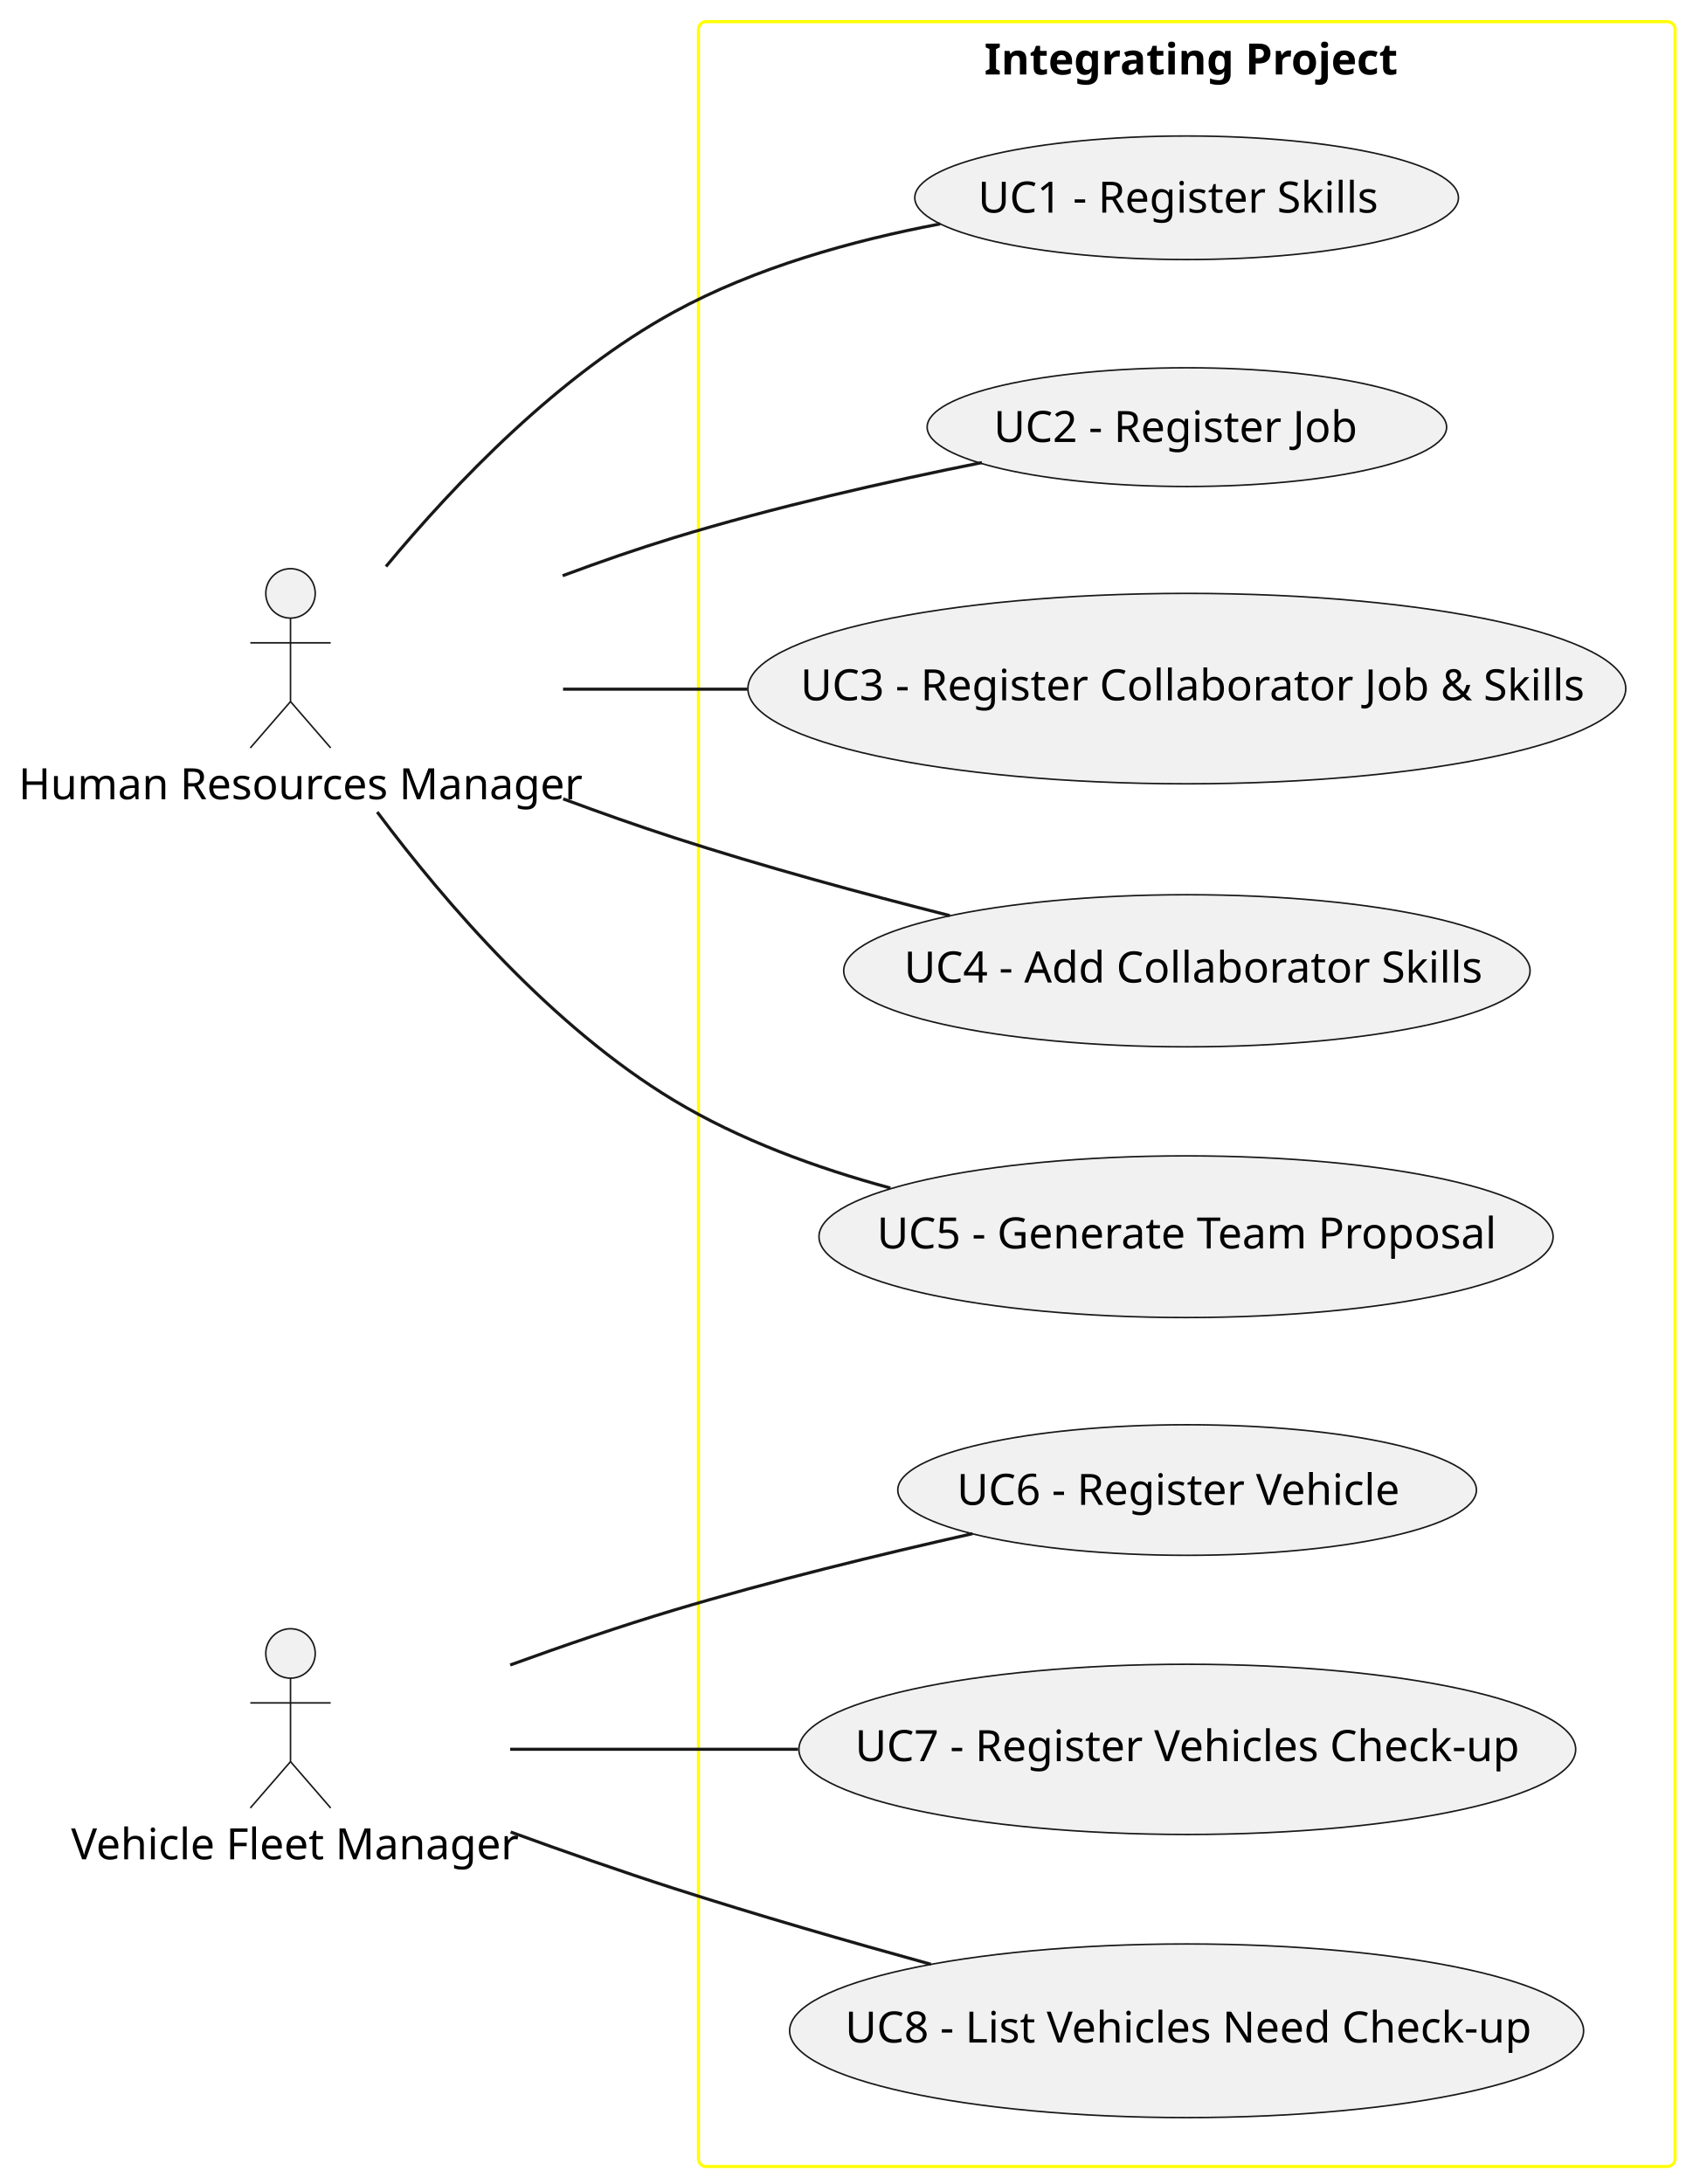
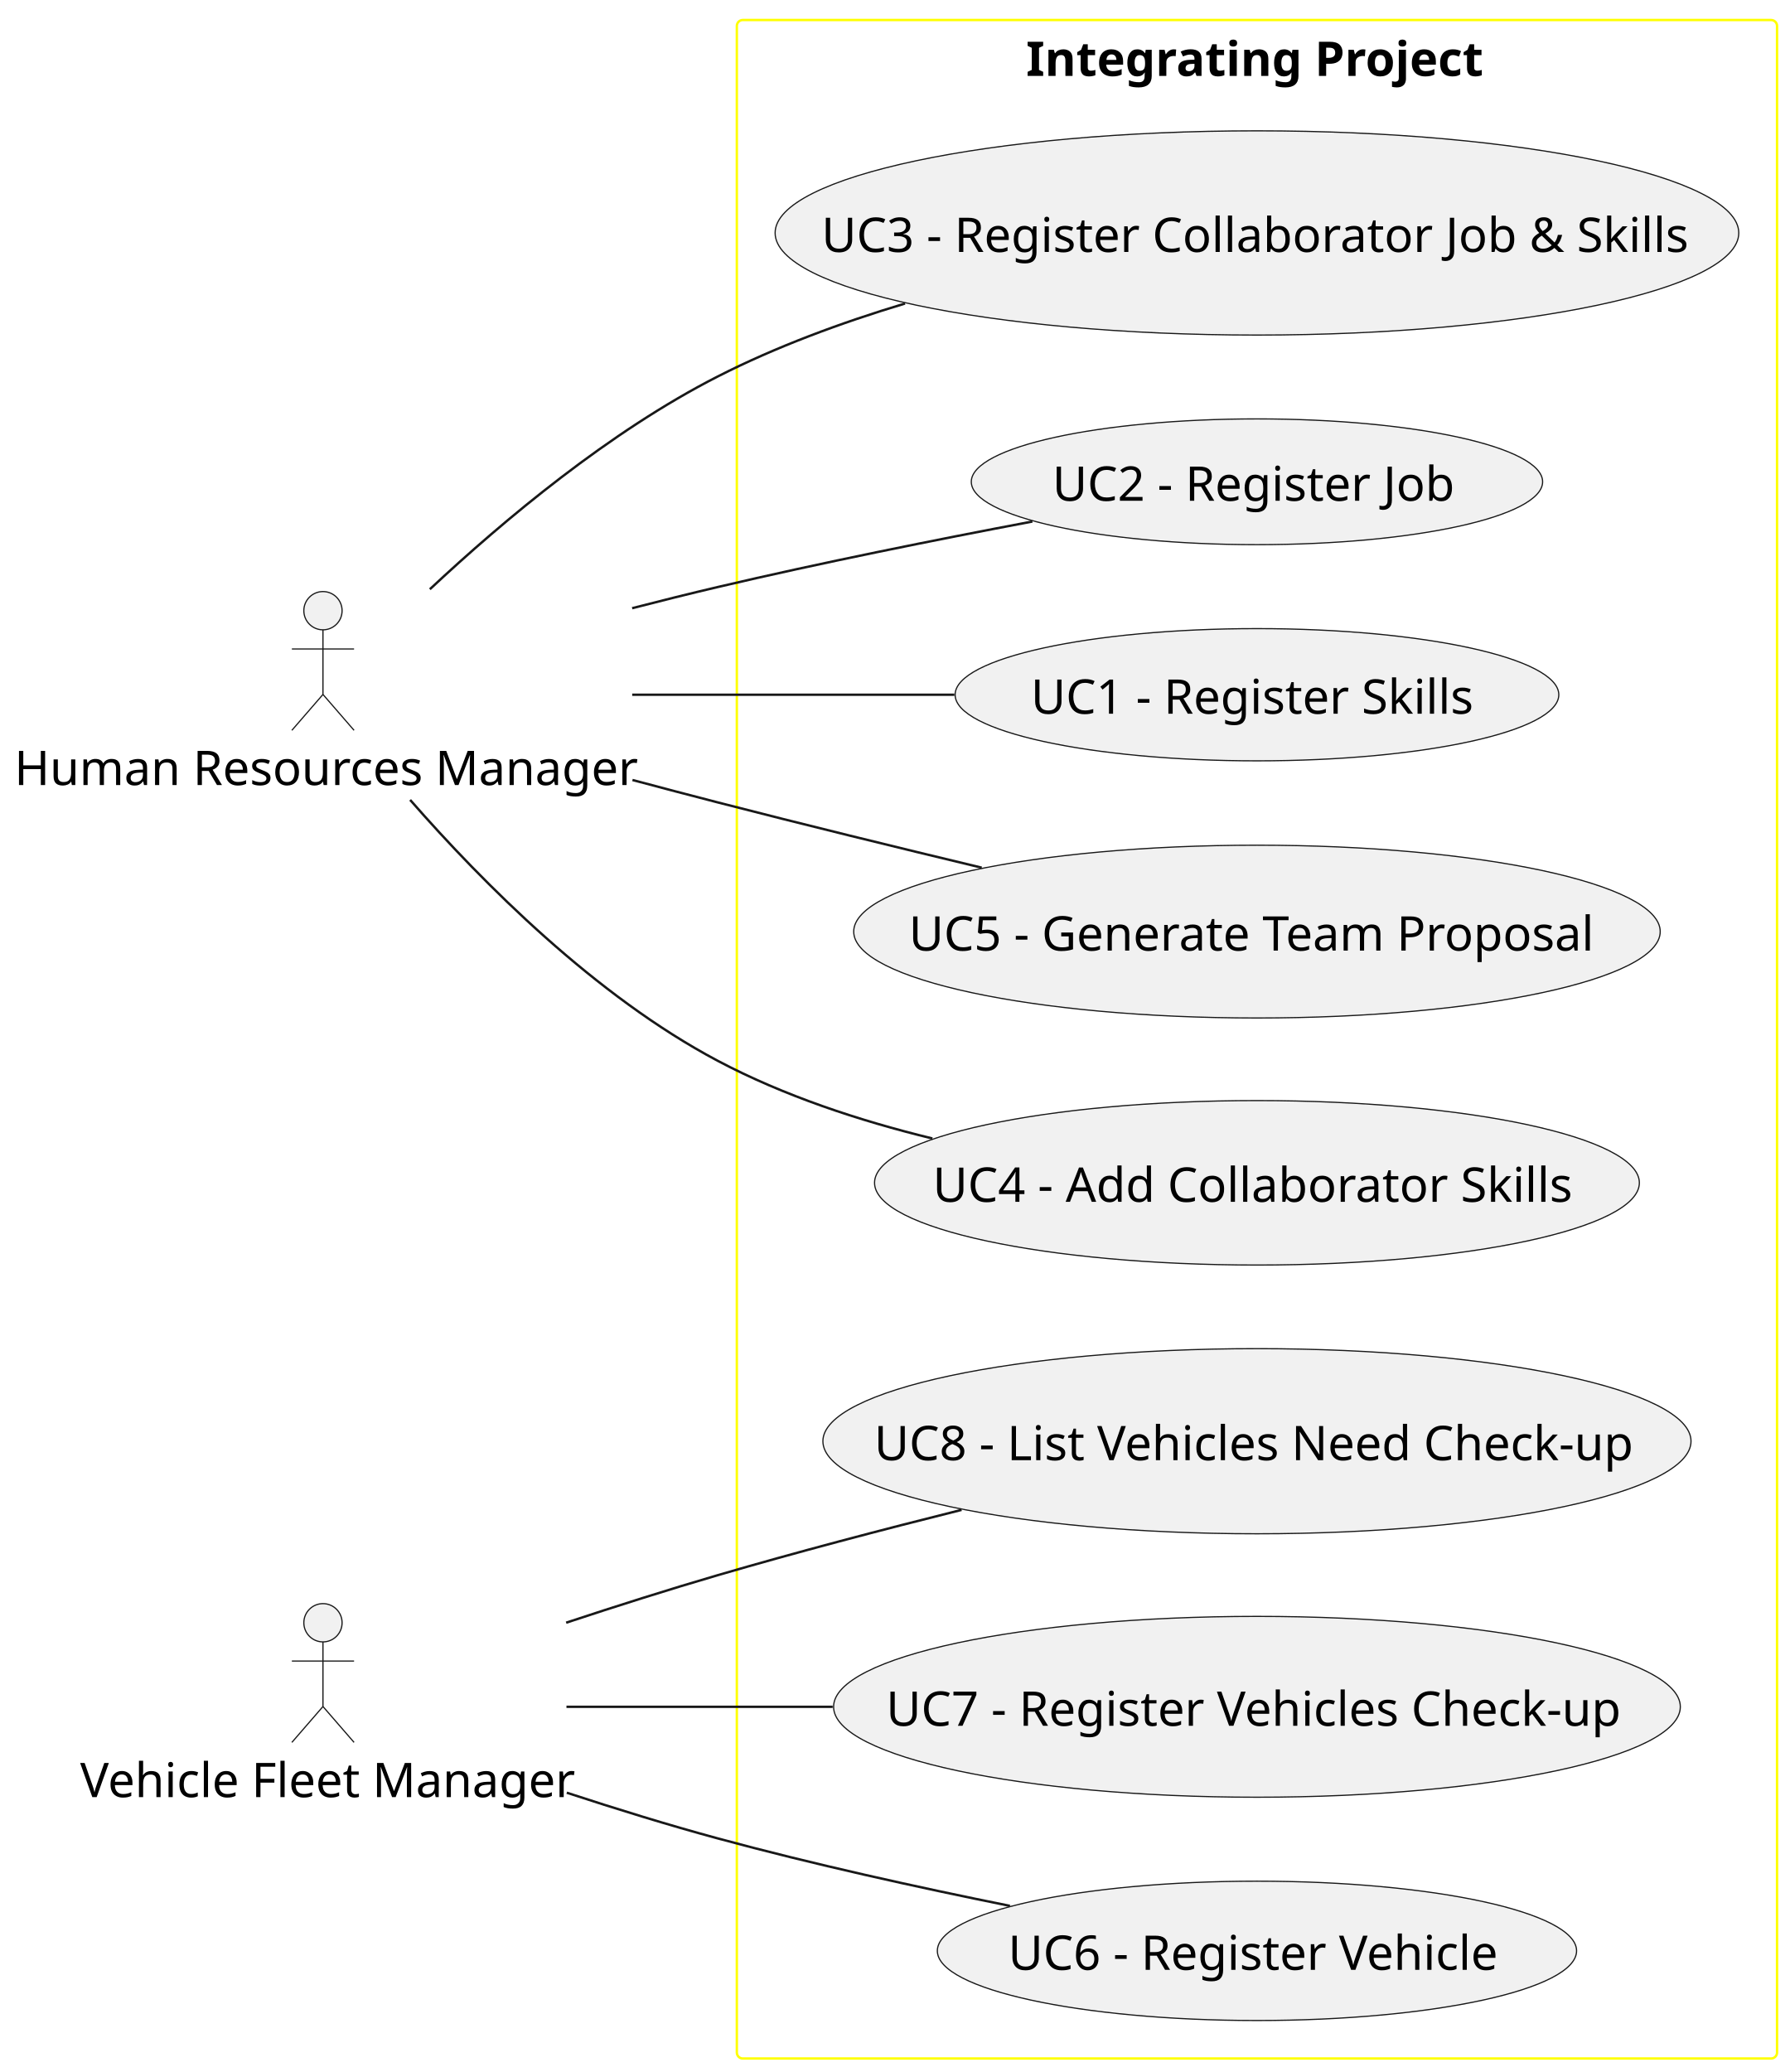
- <svg xmlns="http://www.w3.org/2000/svg" contentStyleType="text/css" height="636.3px" preserveAspectRatio="none" style="width:493px;height:636px;background:#FFFFFF;" version="1.1" viewBox="0 0 493 636" width="493.2px" zoomAndPan="magnify">
+ <svg xmlns="http://www.w3.org/2000/svg" contentStyleType="text/css" height="866px" preserveAspectRatio="none" style="width:748px;height:866px;background:#FFFFFF;" version="1.1" viewBox="0 0 748 866" width="748px" zoomAndPan="magnify">
  <defs />
  <g>
    <g id="cluster_actors">
-       <rect fill="none" height="624.6" rx="2.25" ry="2.25" style="stroke:#FFFF00;stroke-width:0.9;" width="284.4" x="203.4" y="6.3" />
-       <text fill="#000000" font-family="sans-serif" font-size="12.6" font-weight="bold" lengthAdjust="spacing" textLength="117.9" x="286.65" y="21.697">Integrating Project</text>
+       <rect fill="none" height="852" rx="2.5" ry="2.5" style="stroke:#FFFF00;stroke-width:1.0;" width="434.81" x="308" y="8.36" />
+       <text fill="#000000" font-family="sans-serif" font-size="20" font-weight="bold" lengthAdjust="spacing" textLength="193" x="428.905" y="31.74">Integrating Project</text>
    </g>
    <g id="elem_UC1">
-       <ellipse cx="345.56" cy="57.592" fill="#F1F1F1" rx="79.16" ry="17.992" style="stroke:#181818;stroke-width:0.45;" />
-       <text fill="#000000" font-family="sans-serif" font-size="12.6" lengthAdjust="spacing" textLength="116.1" x="284.81" y="61.915">UC1 - Register Skills</text>
+       <ellipse cx="525.412" cy="290.364" fill="#F1F1F1" rx="126.172" ry="27.634" style="stroke:#181818;stroke-width:0.5;" />
+       <text fill="#000000" font-family="sans-serif" font-size="20" lengthAdjust="spacing" textLength="183" x="430.912" y="298.304">UC1 - Register Skills</text>
    </g>
    <g id="elem_UC2">
-       <ellipse cx="345.636" cy="124.387" fill="#F1F1F1" rx="75.636" ry="17.287" style="stroke:#181818;stroke-width:0.45;" />
-       <text fill="#000000" font-family="sans-serif" font-size="12.6" lengthAdjust="spacing" textLength="107.1" x="289.386" y="128.71">UC2 - Register Job</text>
+       <ellipse cx="525.41" cy="201.362" fill="#F1F1F1" rx="119.41" ry="26.282" style="stroke:#181818;stroke-width:0.5;" />
+       <text fill="#000000" font-family="sans-serif" font-size="20" lengthAdjust="spacing" textLength="165" x="439.91" y="209.302">UC2 - Register Job</text>
    </g>
    <g id="elem_UC3">
-       <ellipse cx="345.623" cy="200.525" fill="#F1F1F1" rx="127.823" ry="27.725" style="stroke:#181818;stroke-width:0.45;" />
-       <text fill="#000000" font-family="sans-serif" font-size="12.6" lengthAdjust="spacing" textLength="225" x="233.123" y="203.942">UC3 - Register Collaborator Job &amp; Skills</text>
+       <ellipse cx="525.406" cy="97.361" fill="#F1F1F1" rx="201.406" ry="42.681" style="stroke:#181818;stroke-width:0.5;" />
+       <text fill="#000000" font-family="sans-serif" font-size="20" lengthAdjust="spacing" textLength="358" x="343.406" y="105.301">UC3 - Register Collaborator Job &amp; Skills</text>
    </g>
    <g id="elem_UC4">
-       <ellipse cx="345.639" cy="282.698" fill="#F1F1F1" rx="99.939" ry="22.148" style="stroke:#181818;stroke-width:0.45;" />
-       <text fill="#000000" font-family="sans-serif" font-size="12.6" lengthAdjust="spacing" textLength="164.7" x="263.289" y="286.115">UC4 - Add Collaborator Skills</text>
+       <ellipse cx="525.408" cy="494.36" fill="#F1F1F1" rx="159.848" ry="34.37" style="stroke:#181818;stroke-width:0.5;" />
+       <text fill="#000000" font-family="sans-serif" font-size="20" lengthAdjust="spacing" textLength="265" x="389.908" y="502.3">UC4 - Add Collaborator Skills</text>
    </g>
    <g id="elem_UC5">
-       <ellipse cx="345.395" cy="360.139" fill="#F1F1F1" rx="106.895" ry="23.539" style="stroke:#181818;stroke-width:0.45;" />
-       <text fill="#000000" font-family="sans-serif" font-size="12.6" lengthAdjust="spacing" textLength="180" x="255.395" y="363.556">UC5 - Generate Team Proposal</text>
+       <ellipse cx="525.413" cy="389.363" fill="#F1F1F1" rx="168.563" ry="36.113" style="stroke:#181818;stroke-width:0.5;" />
+       <text fill="#000000" font-family="sans-serif" font-size="20" lengthAdjust="spacing" textLength="285" x="379.913" y="397.303">UC5 - Generate Team Proposal</text>
    </g>
    <g id="elem_UC6">
-       <ellipse cx="345.705" cy="433.911" fill="#F1F1F1" rx="84.255" ry="19.011" style="stroke:#181818;stroke-width:0.45;" />
-       <text fill="#000000" font-family="sans-serif" font-size="12.6" lengthAdjust="spacing" textLength="128.7" x="278.655" y="438.234">UC6 - Register Vehicle</text>
+       <ellipse cx="525.412" cy="815.361" fill="#F1F1F1" rx="133.602" ry="29.12" style="stroke:#181818;stroke-width:0.5;" />
+       <text fill="#000000" font-family="sans-serif" font-size="20" lengthAdjust="spacing" textLength="202" x="421.412" y="823.301">UC6 - Register Vehicle</text>
    </g>
    <g id="elem_UC7">
-       <ellipse cx="345.758" cy="509.432" fill="#F1F1F1" rx="113.108" ry="24.782" style="stroke:#181818;stroke-width:0.45;" />
-       <text fill="#000000" font-family="sans-serif" font-size="12.6" lengthAdjust="spacing" textLength="193.5" x="249.008" y="512.849">UC7 - Register Vehicles Check-up</text>
+       <ellipse cx="525.411" cy="713.364" fill="#F1F1F1" rx="176.971" ry="37.794" style="stroke:#181818;stroke-width:0.5;" />
+       <text fill="#000000" font-family="sans-serif" font-size="20" lengthAdjust="spacing" textLength="304" x="370.411" y="721.304">UC7 - Register Vehicles Check-up</text>
    </g>
    <g id="elem_UC8">
-       <ellipse cx="345.561" cy="591.382" fill="#F1F1F1" rx="115.611" ry="25.282" style="stroke:#181818;stroke-width:0.45;" />
-       <text fill="#000000" font-family="sans-serif" font-size="12.6" lengthAdjust="spacing" textLength="198.9" x="246.111" y="594.799">UC8 - List Vehicles Need Check-up</text>
+       <ellipse cx="525.41" cy="602.358" fill="#F1F1F1" rx="181.44" ry="38.688" style="stroke:#181818;stroke-width:0.5;" />
+       <text fill="#000000" font-family="sans-serif" font-size="20" lengthAdjust="spacing" textLength="314" x="365.41" y="610.298">UC8 - List Vehicles Need Check-up</text>
    </g>
    <g id="elem_HRM">
-       <ellipse cx="84.6" cy="172.8" fill="#F1F1F1" rx="7.2" ry="7.2" style="stroke:#181818;stroke-width:0.45;" />
-       <path d="M84.6,180 L84.6,204.3 M72.9,187.2 L96.3,187.2 M84.6,204.3 L72.9,217.8 M84.6,204.3 L96.3,217.8 " fill="none" style="stroke:#181818;stroke-width:0.45;" />
-       <text fill="#000000" font-family="sans-serif" font-size="12.6" lengthAdjust="spacing" textLength="158.4" x="5.4" y="232.747">Human Resources Manager</text>
+       <ellipse cx="135" cy="255.24" fill="#F1F1F1" rx="8" ry="8" style="stroke:#181818;stroke-width:0.5;" />
+       <path d="M135,263.24 L135,290.24 M122,271.24 L148,271.24 M135,290.24 L122,305.24 M135,290.24 L148,305.24 " fill="none" style="stroke:#181818;stroke-width:0.5;" />
+       <text fill="#000000" font-family="sans-serif" font-size="20" lengthAdjust="spacing" textLength="258" x="6" y="328.12">Human Resources Manager</text>
    </g>
    <g id="elem_VFM">
-       <ellipse cx="84.6" cy="481.5" fill="#F1F1F1" rx="7.2" ry="7.2" style="stroke:#181818;stroke-width:0.45;" />
-       <path d="M84.6,488.7 L84.6,513 M72.9,495.9 L96.3,495.9 M84.6,513 L72.9,526.5 M84.6,513 L96.3,526.5 " fill="none" style="stroke:#181818;stroke-width:0.45;" />
-       <text fill="#000000" font-family="sans-serif" font-size="12.6" lengthAdjust="spacing" textLength="127.8" x="20.7" y="541.447">Vehicle Fleet Manager</text>
+       <ellipse cx="135" cy="678.24" fill="#F1F1F1" rx="8" ry="8" style="stroke:#181818;stroke-width:0.5;" />
+       <path d="M135,686.24 L135,713.24 M122,694.24 L148,694.24 M135,713.24 L122,728.24 M135,713.24 L148,728.24 " fill="none" style="stroke:#181818;stroke-width:0.5;" />
+       <text fill="#000000" font-family="sans-serif" font-size="20" lengthAdjust="spacing" textLength="203" x="33.5" y="751.12">Vehicle Fleet Manager</text>
    </g>
    <g id="link_HRM_UC1">
-       <path d="M112.401,164.97 C132.759,140.454 162.837,109.161 196.2,90.9 C219.834,77.958 248.211,70.038 273.798,65.205 " fill="none" id="HRM-UC1" style="stroke:#181818;stroke-width:0.9;" />
+       <path d="M264.26,290.36 C307.56,290.36 355.84,290.36 398.93,290.36 " fill="none" id="HRM-UC1" style="stroke:#181818;stroke-width:1.0;" />
    </g>
    <g id="link_HRM_UC2">
-       <path d="M163.854,167.652 C174.618,163.647 185.616,159.84 196.2,156.6 C225.342,147.681 258.417,140.22 285.948,134.703 " fill="none" id="HRM-UC2" style="stroke:#181818;stroke-width:0.9;" />
+       <path d="M264.24,254.2 C276.3,251.09 288.36,248.09 300,245.36 C343,235.26 391,225.63 431.54,217.97 " fill="none" id="HRM-UC2" style="stroke:#181818;stroke-width:1.0;" />
    </g>
    <g id="link_HRM_UC3">
-       <path d="M163.971,200.7 C180.954,200.7 199.341,200.7 217.656,200.7 " fill="none" id="HRM-UC3" style="stroke:#181818;stroke-width:0.9;" />
+       <path d="M179.68,246.28 C210.79,217.18 254.93,180.33 300,157.36 C324.34,144.95 351.52,134.91 378.32,126.85 " fill="none" id="HRM-UC3" style="stroke:#181818;stroke-width:1.0;" />
    </g>
    <g id="link_HRM_UC4">
-       <path d="M164.007,232.641 C174.753,236.628 185.697,240.498 196.2,243.9 C222.174,252.324 251.163,260.208 276.579,266.625 " fill="none" id="HRM-UC4" style="stroke:#181818;stroke-width:0.9;" />
+       <path d="M171.44,334.32 C201.9,369.15 248.9,416.29 300,443.36 C327.54,457.95 359.13,468.38 389.74,475.83 " fill="none" id="HRM-UC4" style="stroke:#181818;stroke-width:1.0;" />
    </g>
    <g id="link_HRM_UC5">
-       <path d="M109.854,236.466 C129.987,263.376 160.929,299.133 196.2,320.4 C215.28,331.902 237.717,340.119 259.281,345.96 " fill="none" id="HRM-UC5" style="stroke:#181818;stroke-width:0.9;" />
+       <path d="M264.37,326 C276.4,329.21 288.42,332.38 300,335.36 C335.8,344.58 374.94,354.16 410.36,362.65 " fill="none" id="HRM-UC5" style="stroke:#181818;stroke-width:1.0;" />
    </g>
    <g id="link_VFM_UC6">
-       <path d="M148.581,484.857 C164.034,479.25 180.621,473.571 196.2,468.9 C224.496,460.413 256.311,452.664 283.212,446.616 " fill="none" id="VFM-UC6" style="stroke:#181818;stroke-width:0.9;" />
+       <path d="M236.91,749.27 C257.64,756.06 279.42,762.78 300,768.36 C339.57,779.1 383.62,788.8 422.15,796.57 " fill="none" id="VFM-UC6" style="stroke:#181818;stroke-width:1.0;" />
    </g>
    <g id="link_VFM_UC7">
-       <path d="M148.572,509.4 C173.826,509.4 203.697,509.4 232.416,509.4 " fill="none" id="VFM-UC7" style="stroke:#181818;stroke-width:0.9;" />
+       <path d="M236.78,713.36 C270.84,713.36 309.92,713.36 348.07,713.36 " fill="none" id="VFM-UC7" style="stroke:#181818;stroke-width:1.0;" />
    </g>
    <g id="link_VFM_UC8">
-       <path d="M148.716,533.502 C164.169,539.127 180.711,544.914 196.2,549.9 C220.401,557.685 247.095,565.398 271.089,572.013 " fill="none" id="VFM-UC8" style="stroke:#181818;stroke-width:0.9;" />
+       <path d="M236.65,678.21 C257.5,671.32 279.39,664.38 300,658.36 C332.86,648.77 368.72,639.35 401.94,631.06 " fill="none" id="VFM-UC8" style="stroke:#181818;stroke-width:1.0;" />
    </g>
  </g>
</svg>
